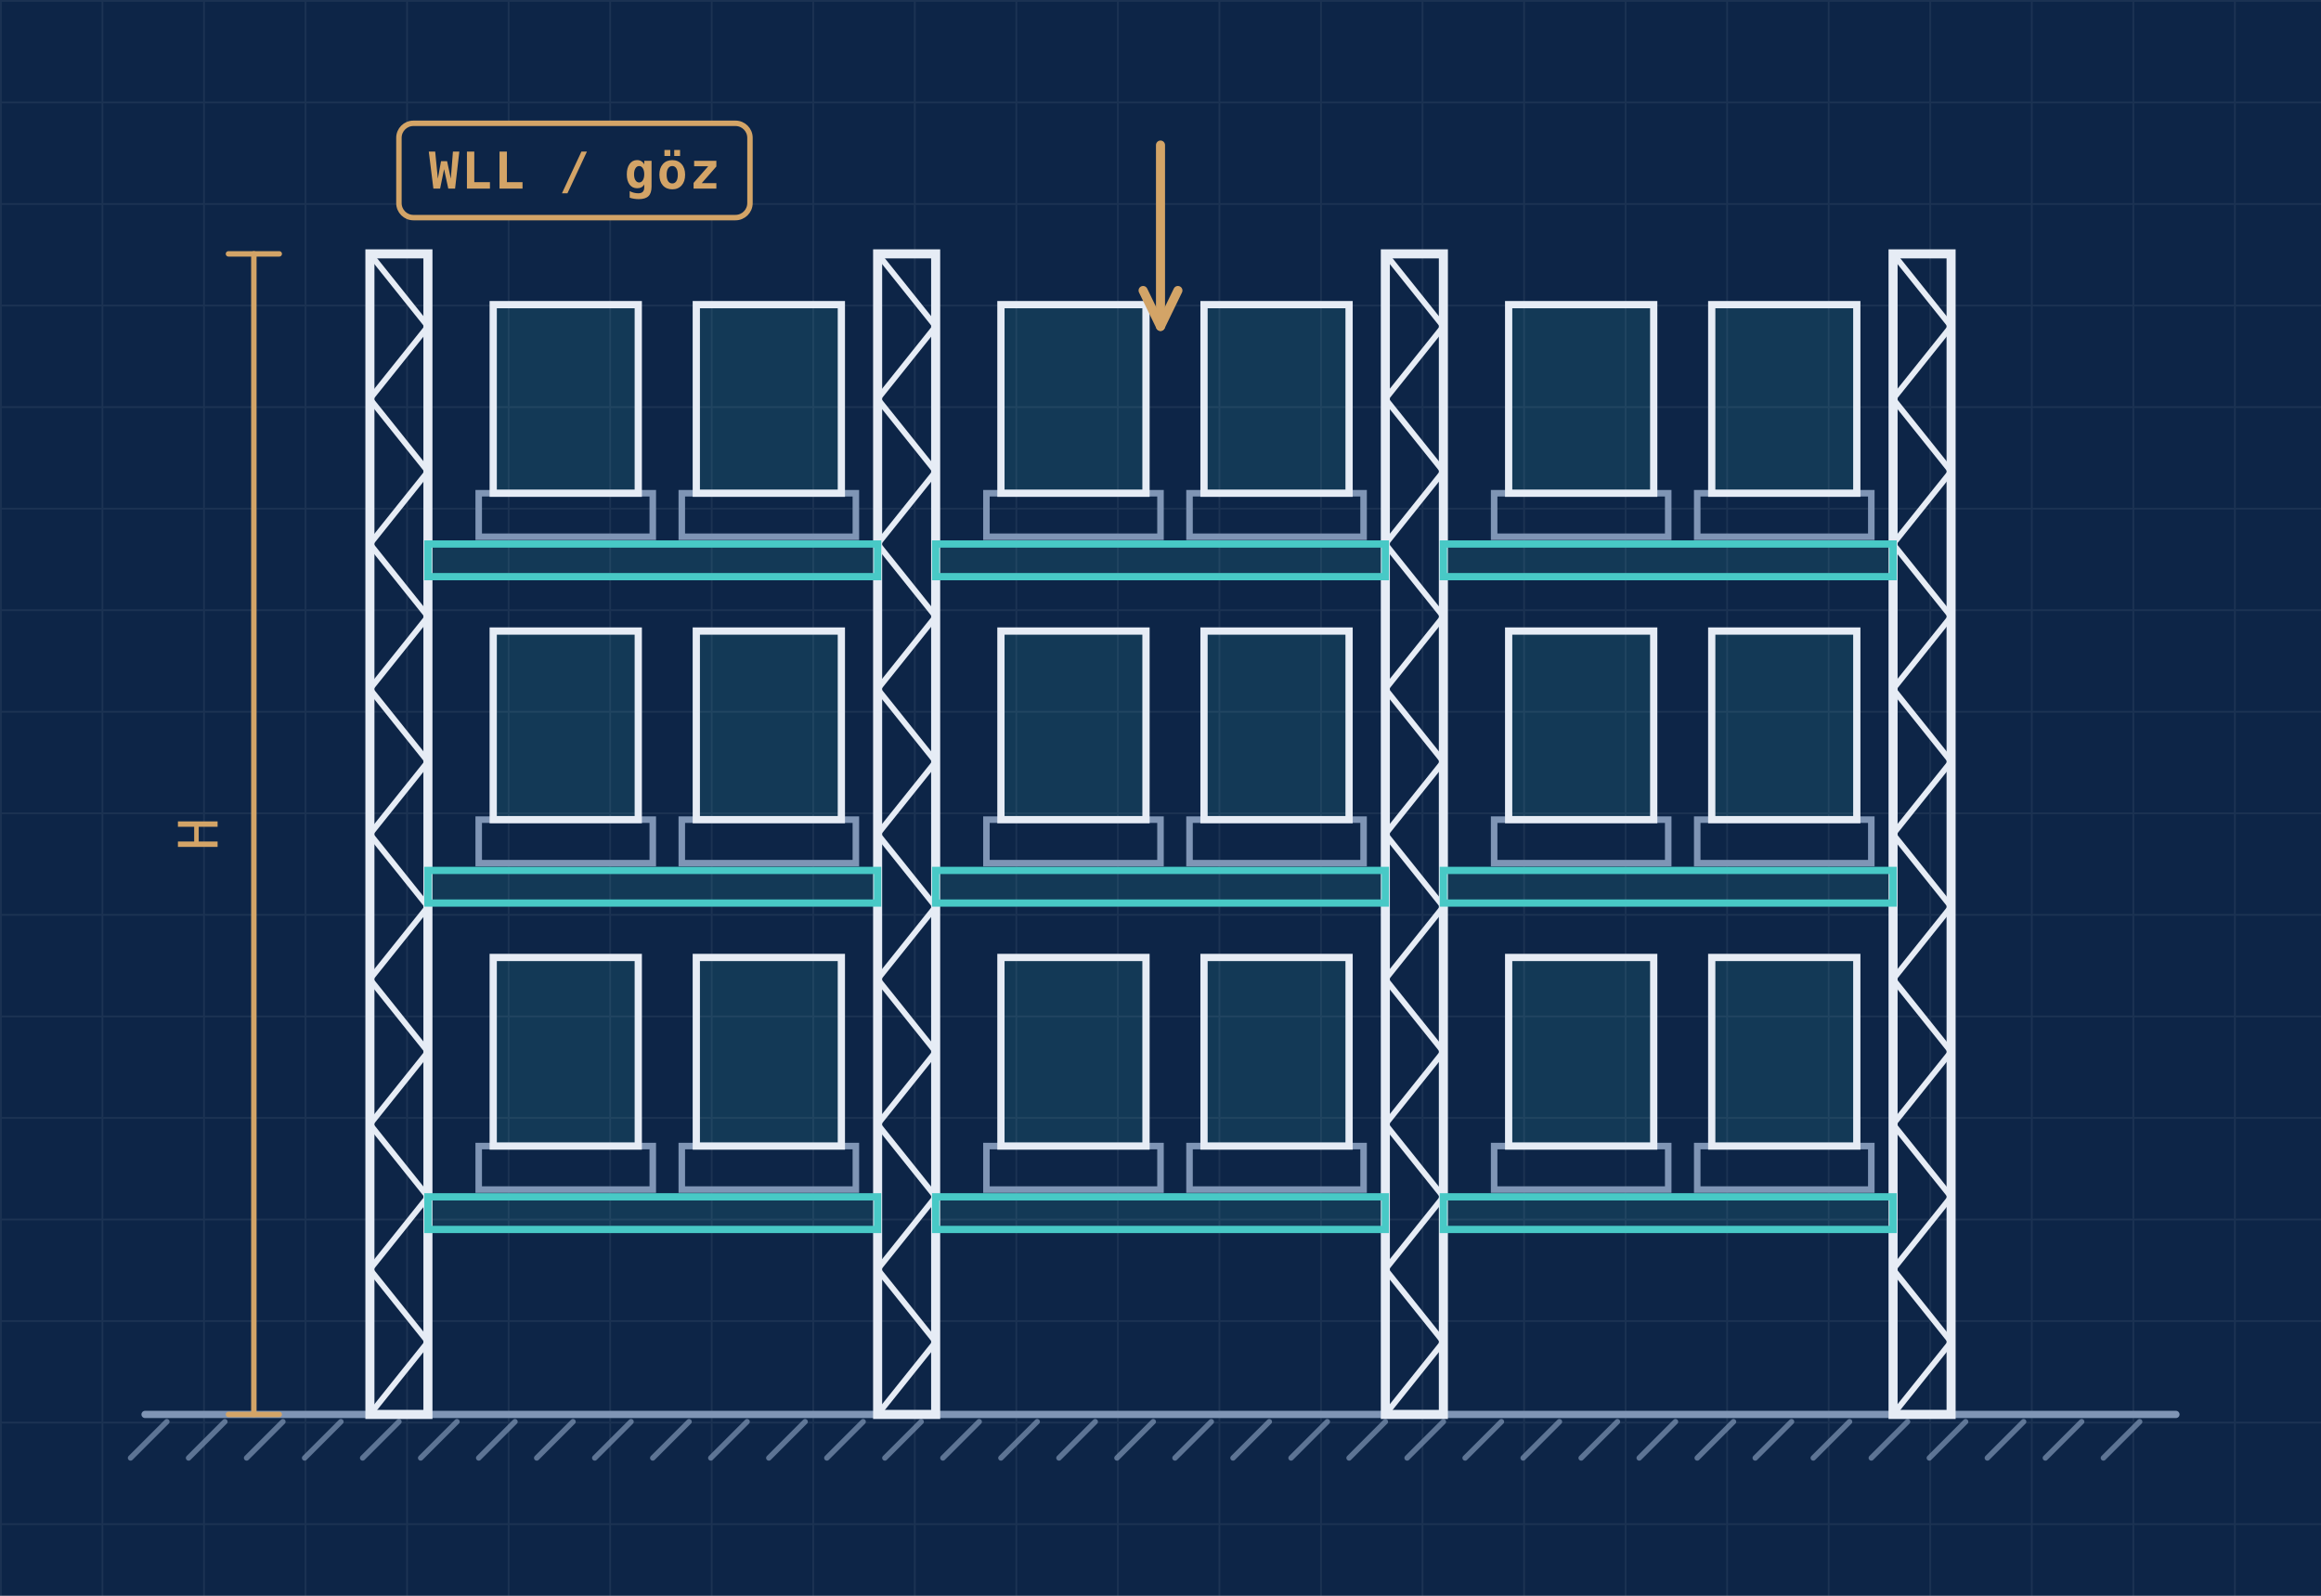
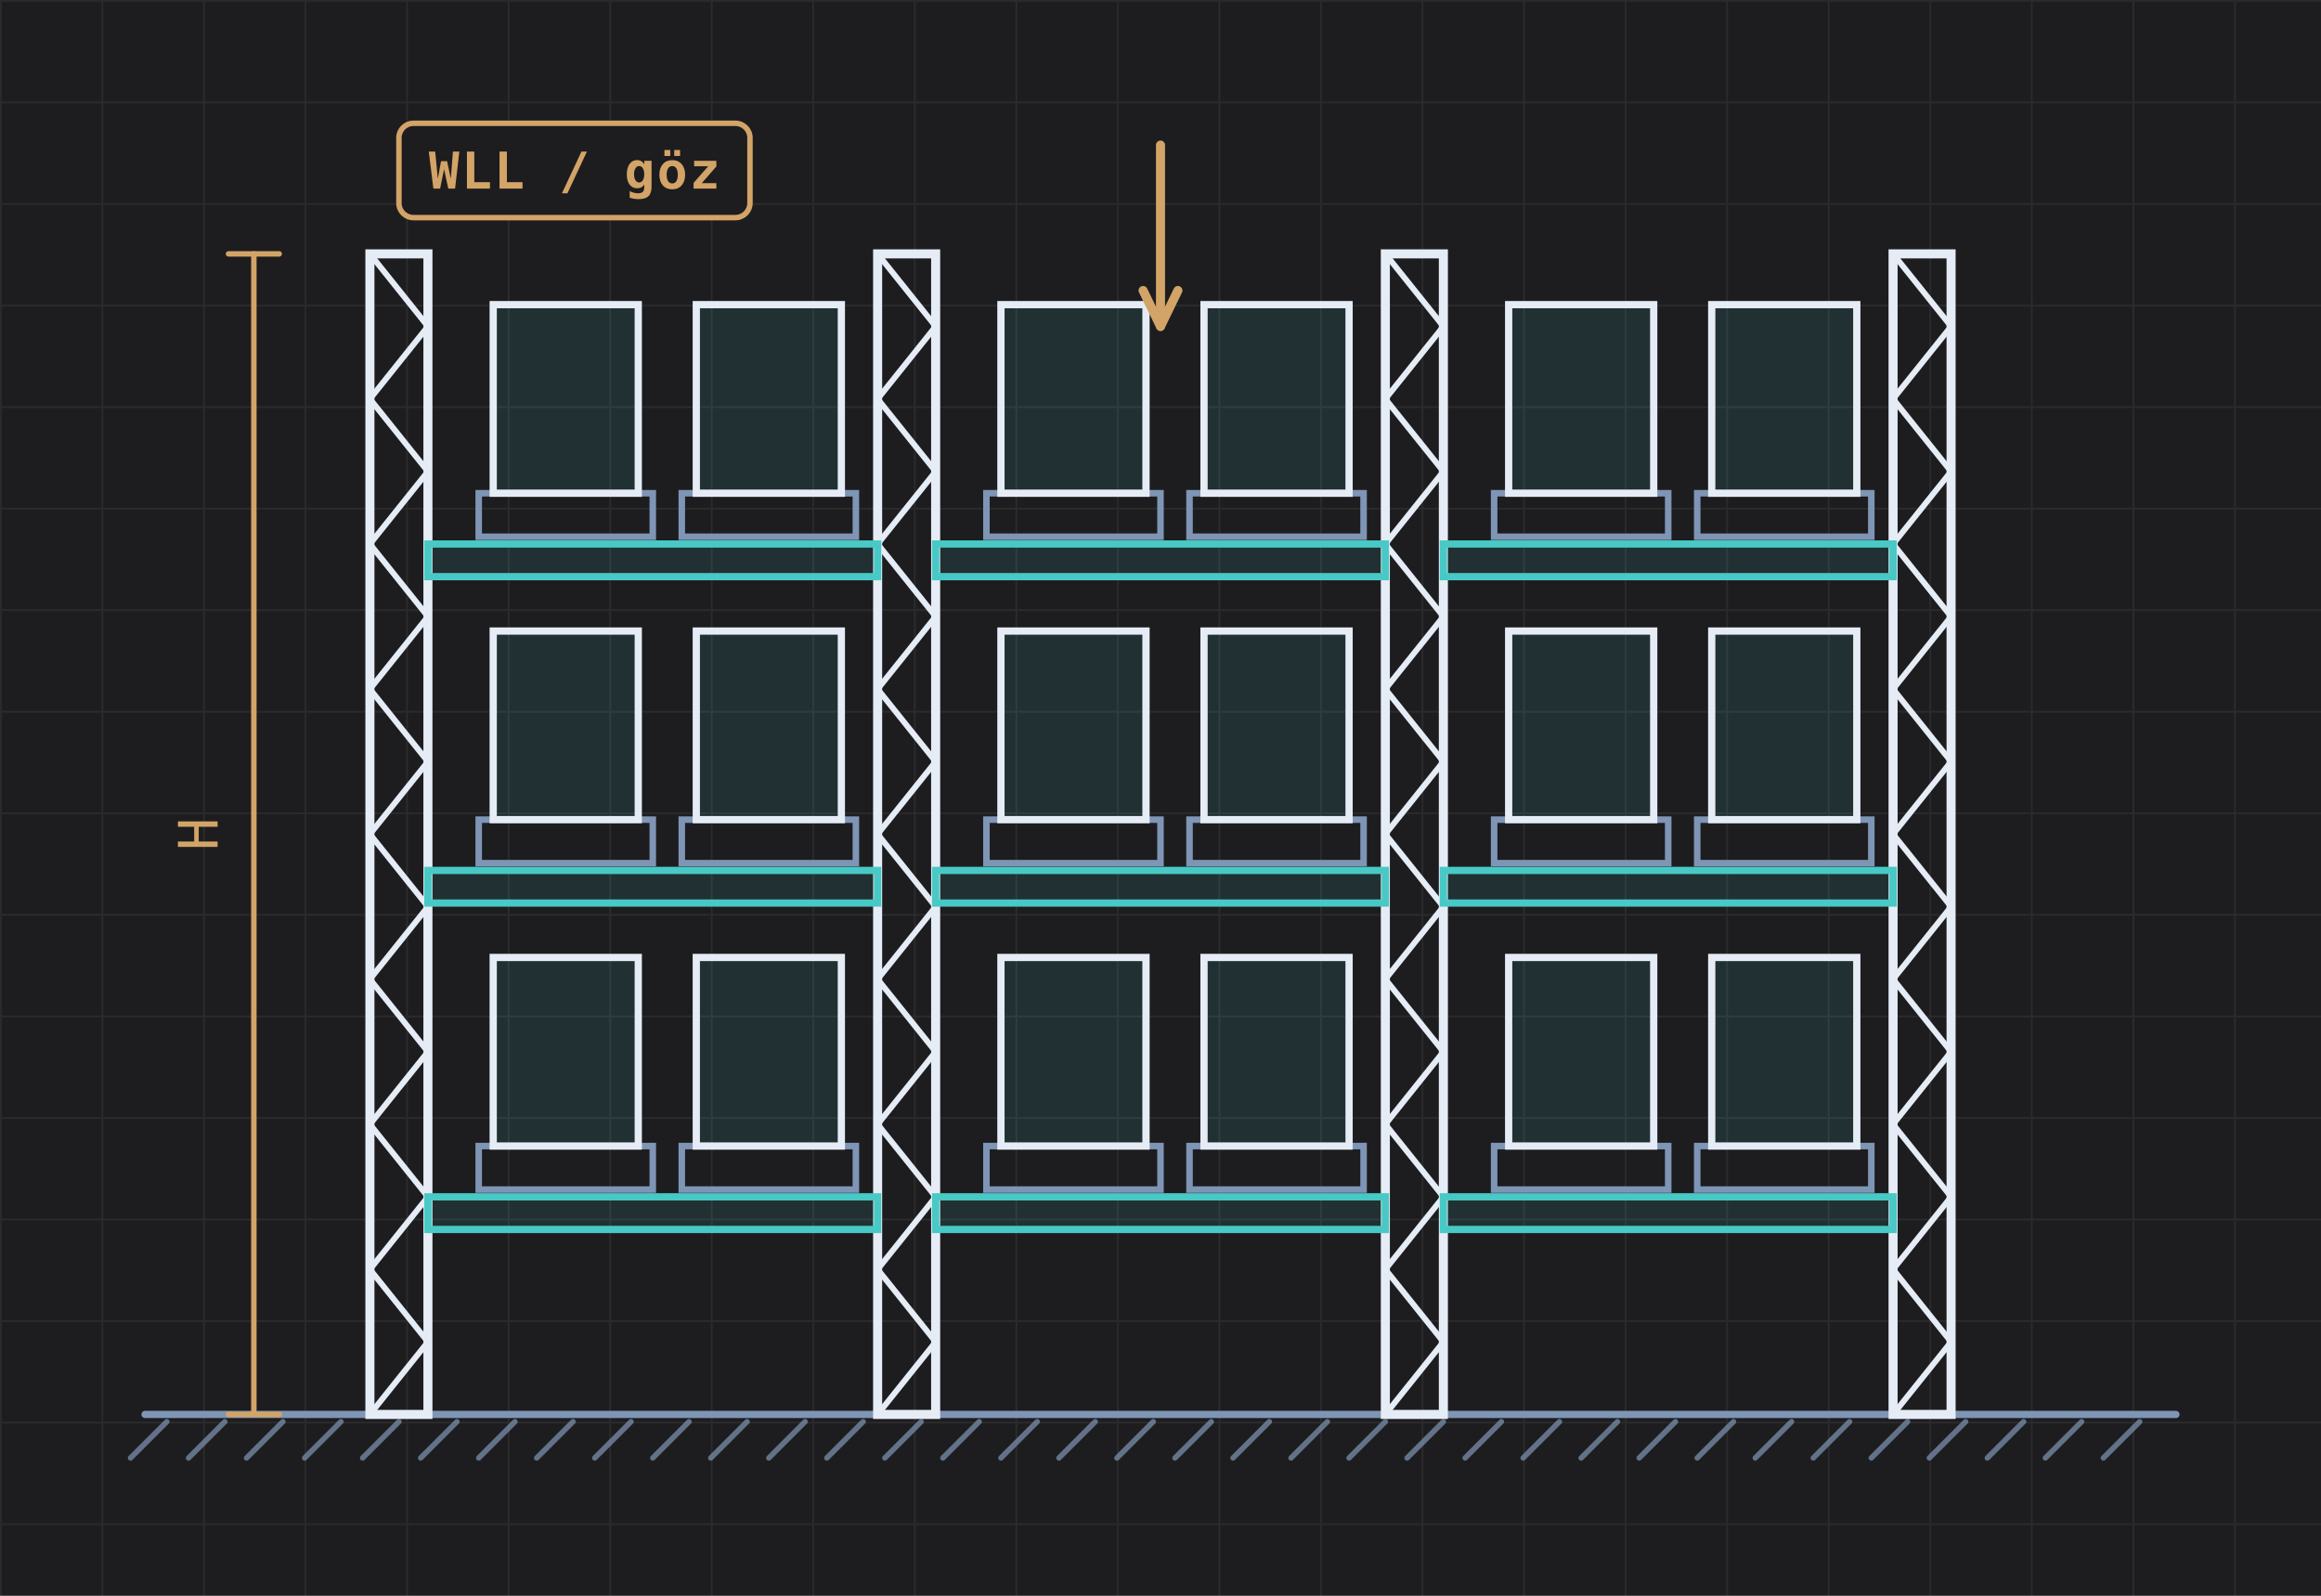
<svg xmlns="http://www.w3.org/2000/svg" viewBox="0 0 640 440" width="640" height="440" role="img" aria-label="Raf etiketi olmayan depolar: palet rafı ve göz yük kapasitesi çizimi">
  <defs>
    <pattern id="g" width="28" height="28" patternUnits="userSpaceOnUse">
      <path d="M28 0H0V28" fill="none" stroke="#ffffff" stroke-opacity=".06" />
    </pattern>
  </defs>
-   <rect width="640" height="440" fill="#0d2547" />
+   <rect width="640" height="440" fill="#1d1d1f" />
  <rect width="640" height="440" fill="url(#g)" />
  <g transform="translate(0,0)">
    <line x1="40" y1="390" x2="600" y2="390" stroke="#7f95b5" stroke-width="2" opacity="1" stroke-linecap="round" />
    <line x1="46" y1="392" x2="36" y2="402" stroke="#7f95b5" stroke-width="1.5" opacity="0.7" stroke-linecap="round" />
    <line x1="62" y1="392" x2="52" y2="402" stroke="#7f95b5" stroke-width="1.5" opacity="0.7" stroke-linecap="round" />
    <line x1="78" y1="392" x2="68" y2="402" stroke="#7f95b5" stroke-width="1.5" opacity="0.7" stroke-linecap="round" />
    <line x1="94" y1="392" x2="84" y2="402" stroke="#7f95b5" stroke-width="1.5" opacity="0.7" stroke-linecap="round" />
    <line x1="110" y1="392" x2="100" y2="402" stroke="#7f95b5" stroke-width="1.5" opacity="0.7" stroke-linecap="round" />
    <line x1="126" y1="392" x2="116" y2="402" stroke="#7f95b5" stroke-width="1.5" opacity="0.7" stroke-linecap="round" />
    <line x1="142" y1="392" x2="132" y2="402" stroke="#7f95b5" stroke-width="1.5" opacity="0.7" stroke-linecap="round" />
    <line x1="158" y1="392" x2="148" y2="402" stroke="#7f95b5" stroke-width="1.5" opacity="0.7" stroke-linecap="round" />
    <line x1="174" y1="392" x2="164" y2="402" stroke="#7f95b5" stroke-width="1.5" opacity="0.7" stroke-linecap="round" />
    <line x1="190" y1="392" x2="180" y2="402" stroke="#7f95b5" stroke-width="1.5" opacity="0.7" stroke-linecap="round" />
    <line x1="206" y1="392" x2="196" y2="402" stroke="#7f95b5" stroke-width="1.5" opacity="0.7" stroke-linecap="round" />
    <line x1="222" y1="392" x2="212" y2="402" stroke="#7f95b5" stroke-width="1.5" opacity="0.7" stroke-linecap="round" />
    <line x1="238" y1="392" x2="228" y2="402" stroke="#7f95b5" stroke-width="1.5" opacity="0.7" stroke-linecap="round" />
    <line x1="254" y1="392" x2="244" y2="402" stroke="#7f95b5" stroke-width="1.5" opacity="0.7" stroke-linecap="round" />
    <line x1="270" y1="392" x2="260" y2="402" stroke="#7f95b5" stroke-width="1.5" opacity="0.7" stroke-linecap="round" />
    <line x1="286" y1="392" x2="276" y2="402" stroke="#7f95b5" stroke-width="1.5" opacity="0.7" stroke-linecap="round" />
    <line x1="302" y1="392" x2="292" y2="402" stroke="#7f95b5" stroke-width="1.5" opacity="0.7" stroke-linecap="round" />
    <line x1="318" y1="392" x2="308" y2="402" stroke="#7f95b5" stroke-width="1.5" opacity="0.7" stroke-linecap="round" />
    <line x1="334" y1="392" x2="324" y2="402" stroke="#7f95b5" stroke-width="1.5" opacity="0.7" stroke-linecap="round" />
    <line x1="350" y1="392" x2="340" y2="402" stroke="#7f95b5" stroke-width="1.5" opacity="0.7" stroke-linecap="round" />
    <line x1="366" y1="392" x2="356" y2="402" stroke="#7f95b5" stroke-width="1.5" opacity="0.7" stroke-linecap="round" />
    <line x1="382" y1="392" x2="372" y2="402" stroke="#7f95b5" stroke-width="1.5" opacity="0.7" stroke-linecap="round" />
    <line x1="398" y1="392" x2="388" y2="402" stroke="#7f95b5" stroke-width="1.5" opacity="0.7" stroke-linecap="round" />
    <line x1="414" y1="392" x2="404" y2="402" stroke="#7f95b5" stroke-width="1.5" opacity="0.7" stroke-linecap="round" />
    <line x1="430" y1="392" x2="420" y2="402" stroke="#7f95b5" stroke-width="1.5" opacity="0.7" stroke-linecap="round" />
    <line x1="446" y1="392" x2="436" y2="402" stroke="#7f95b5" stroke-width="1.5" opacity="0.7" stroke-linecap="round" />
    <line x1="462" y1="392" x2="452" y2="402" stroke="#7f95b5" stroke-width="1.5" opacity="0.7" stroke-linecap="round" />
    <line x1="478" y1="392" x2="468" y2="402" stroke="#7f95b5" stroke-width="1.5" opacity="0.7" stroke-linecap="round" />
    <line x1="494" y1="392" x2="484" y2="402" stroke="#7f95b5" stroke-width="1.5" opacity="0.7" stroke-linecap="round" />
    <line x1="510" y1="392" x2="500" y2="402" stroke="#7f95b5" stroke-width="1.5" opacity="0.7" stroke-linecap="round" />
    <line x1="526" y1="392" x2="516" y2="402" stroke="#7f95b5" stroke-width="1.5" opacity="0.7" stroke-linecap="round" />
    <line x1="542" y1="392" x2="532" y2="402" stroke="#7f95b5" stroke-width="1.5" opacity="0.7" stroke-linecap="round" />
    <line x1="558" y1="392" x2="548" y2="402" stroke="#7f95b5" stroke-width="1.5" opacity="0.7" stroke-linecap="round" />
    <line x1="574" y1="392" x2="564" y2="402" stroke="#7f95b5" stroke-width="1.5" opacity="0.7" stroke-linecap="round" />
    <line x1="590" y1="392" x2="580" y2="402" stroke="#7f95b5" stroke-width="1.5" opacity="0.7" stroke-linecap="round" />
    <rect x="102" y="70" width="16" height="320" rx="0" stroke="#e6ecf5" stroke-width="2.5" fill="none" opacity="1" />
    <line x1="102" y1="70.0" x2="118" y2="90.0" stroke="#e6ecf5" stroke-width="1.6" opacity="1" stroke-linecap="round" />
    <line x1="118" y1="90.0" x2="102" y2="110.0" stroke="#e6ecf5" stroke-width="1.6" opacity="1" stroke-linecap="round" />
    <line x1="102" y1="110.0" x2="118" y2="130.0" stroke="#e6ecf5" stroke-width="1.6" opacity="1" stroke-linecap="round" />
    <line x1="118" y1="130.0" x2="102" y2="150.0" stroke="#e6ecf5" stroke-width="1.6" opacity="1" stroke-linecap="round" />
    <line x1="102" y1="150.0" x2="118" y2="170.0" stroke="#e6ecf5" stroke-width="1.6" opacity="1" stroke-linecap="round" />
    <line x1="118" y1="170.0" x2="102" y2="190.0" stroke="#e6ecf5" stroke-width="1.6" opacity="1" stroke-linecap="round" />
    <line x1="102" y1="190.0" x2="118" y2="210.0" stroke="#e6ecf5" stroke-width="1.6" opacity="1" stroke-linecap="round" />
    <line x1="118" y1="210.0" x2="102" y2="230.0" stroke="#e6ecf5" stroke-width="1.6" opacity="1" stroke-linecap="round" />
    <line x1="102" y1="230.0" x2="118" y2="250.0" stroke="#e6ecf5" stroke-width="1.6" opacity="1" stroke-linecap="round" />
    <line x1="118" y1="250.0" x2="102" y2="270.0" stroke="#e6ecf5" stroke-width="1.6" opacity="1" stroke-linecap="round" />
    <line x1="102" y1="270.0" x2="118" y2="290.0" stroke="#e6ecf5" stroke-width="1.6" opacity="1" stroke-linecap="round" />
    <line x1="118" y1="290.0" x2="102" y2="310.0" stroke="#e6ecf5" stroke-width="1.6" opacity="1" stroke-linecap="round" />
    <line x1="102" y1="310.0" x2="118" y2="330.0" stroke="#e6ecf5" stroke-width="1.6" opacity="1" stroke-linecap="round" />
    <line x1="118" y1="330.0" x2="102" y2="350.0" stroke="#e6ecf5" stroke-width="1.6" opacity="1" stroke-linecap="round" />
    <line x1="102" y1="350.0" x2="118" y2="370.0" stroke="#e6ecf5" stroke-width="1.6" opacity="1" stroke-linecap="round" />
    <line x1="118" y1="370.0" x2="102" y2="390.0" stroke="#e6ecf5" stroke-width="1.6" opacity="1" stroke-linecap="round" />
    <rect x="242" y="70" width="16" height="320" rx="0" stroke="#e6ecf5" stroke-width="2.5" fill="none" opacity="1" />
    <line x1="242" y1="70.0" x2="258" y2="90.0" stroke="#e6ecf5" stroke-width="1.6" opacity="1" stroke-linecap="round" />
    <line x1="258" y1="90.0" x2="242" y2="110.0" stroke="#e6ecf5" stroke-width="1.6" opacity="1" stroke-linecap="round" />
    <line x1="242" y1="110.0" x2="258" y2="130.0" stroke="#e6ecf5" stroke-width="1.6" opacity="1" stroke-linecap="round" />
    <line x1="258" y1="130.0" x2="242" y2="150.0" stroke="#e6ecf5" stroke-width="1.6" opacity="1" stroke-linecap="round" />
    <line x1="242" y1="150.0" x2="258" y2="170.0" stroke="#e6ecf5" stroke-width="1.6" opacity="1" stroke-linecap="round" />
    <line x1="258" y1="170.0" x2="242" y2="190.0" stroke="#e6ecf5" stroke-width="1.6" opacity="1" stroke-linecap="round" />
    <line x1="242" y1="190.0" x2="258" y2="210.0" stroke="#e6ecf5" stroke-width="1.6" opacity="1" stroke-linecap="round" />
    <line x1="258" y1="210.0" x2="242" y2="230.0" stroke="#e6ecf5" stroke-width="1.6" opacity="1" stroke-linecap="round" />
    <line x1="242" y1="230.0" x2="258" y2="250.0" stroke="#e6ecf5" stroke-width="1.6" opacity="1" stroke-linecap="round" />
    <line x1="258" y1="250.0" x2="242" y2="270.0" stroke="#e6ecf5" stroke-width="1.6" opacity="1" stroke-linecap="round" />
    <line x1="242" y1="270.0" x2="258" y2="290.0" stroke="#e6ecf5" stroke-width="1.6" opacity="1" stroke-linecap="round" />
    <line x1="258" y1="290.0" x2="242" y2="310.0" stroke="#e6ecf5" stroke-width="1.6" opacity="1" stroke-linecap="round" />
    <line x1="242" y1="310.0" x2="258" y2="330.0" stroke="#e6ecf5" stroke-width="1.6" opacity="1" stroke-linecap="round" />
    <line x1="258" y1="330.0" x2="242" y2="350.0" stroke="#e6ecf5" stroke-width="1.6" opacity="1" stroke-linecap="round" />
    <line x1="242" y1="350.0" x2="258" y2="370.0" stroke="#e6ecf5" stroke-width="1.6" opacity="1" stroke-linecap="round" />
    <line x1="258" y1="370.0" x2="242" y2="390.0" stroke="#e6ecf5" stroke-width="1.6" opacity="1" stroke-linecap="round" />
    <rect x="382" y="70" width="16" height="320" rx="0" stroke="#e6ecf5" stroke-width="2.5" fill="none" opacity="1" />
    <line x1="382" y1="70.0" x2="398" y2="90.0" stroke="#e6ecf5" stroke-width="1.6" opacity="1" stroke-linecap="round" />
    <line x1="398" y1="90.0" x2="382" y2="110.0" stroke="#e6ecf5" stroke-width="1.6" opacity="1" stroke-linecap="round" />
    <line x1="382" y1="110.0" x2="398" y2="130.0" stroke="#e6ecf5" stroke-width="1.6" opacity="1" stroke-linecap="round" />
    <line x1="398" y1="130.0" x2="382" y2="150.0" stroke="#e6ecf5" stroke-width="1.6" opacity="1" stroke-linecap="round" />
    <line x1="382" y1="150.0" x2="398" y2="170.0" stroke="#e6ecf5" stroke-width="1.6" opacity="1" stroke-linecap="round" />
    <line x1="398" y1="170.0" x2="382" y2="190.0" stroke="#e6ecf5" stroke-width="1.6" opacity="1" stroke-linecap="round" />
    <line x1="382" y1="190.0" x2="398" y2="210.0" stroke="#e6ecf5" stroke-width="1.6" opacity="1" stroke-linecap="round" />
    <line x1="398" y1="210.0" x2="382" y2="230.0" stroke="#e6ecf5" stroke-width="1.6" opacity="1" stroke-linecap="round" />
    <line x1="382" y1="230.0" x2="398" y2="250.0" stroke="#e6ecf5" stroke-width="1.6" opacity="1" stroke-linecap="round" />
    <line x1="398" y1="250.0" x2="382" y2="270.0" stroke="#e6ecf5" stroke-width="1.6" opacity="1" stroke-linecap="round" />
    <line x1="382" y1="270.0" x2="398" y2="290.0" stroke="#e6ecf5" stroke-width="1.6" opacity="1" stroke-linecap="round" />
    <line x1="398" y1="290.0" x2="382" y2="310.0" stroke="#e6ecf5" stroke-width="1.6" opacity="1" stroke-linecap="round" />
    <line x1="382" y1="310.0" x2="398" y2="330.0" stroke="#e6ecf5" stroke-width="1.6" opacity="1" stroke-linecap="round" />
    <line x1="398" y1="330.0" x2="382" y2="350.0" stroke="#e6ecf5" stroke-width="1.6" opacity="1" stroke-linecap="round" />
    <line x1="382" y1="350.0" x2="398" y2="370.0" stroke="#e6ecf5" stroke-width="1.6" opacity="1" stroke-linecap="round" />
    <line x1="398" y1="370.0" x2="382" y2="390.0" stroke="#e6ecf5" stroke-width="1.6" opacity="1" stroke-linecap="round" />
    <rect x="522" y="70" width="16" height="320" rx="0" stroke="#e6ecf5" stroke-width="2.5" fill="none" opacity="1" />
    <line x1="522" y1="70.0" x2="538" y2="90.0" stroke="#e6ecf5" stroke-width="1.6" opacity="1" stroke-linecap="round" />
    <line x1="538" y1="90.0" x2="522" y2="110.0" stroke="#e6ecf5" stroke-width="1.6" opacity="1" stroke-linecap="round" />
    <line x1="522" y1="110.0" x2="538" y2="130.0" stroke="#e6ecf5" stroke-width="1.6" opacity="1" stroke-linecap="round" />
    <line x1="538" y1="130.0" x2="522" y2="150.0" stroke="#e6ecf5" stroke-width="1.6" opacity="1" stroke-linecap="round" />
    <line x1="522" y1="150.0" x2="538" y2="170.0" stroke="#e6ecf5" stroke-width="1.6" opacity="1" stroke-linecap="round" />
    <line x1="538" y1="170.0" x2="522" y2="190.0" stroke="#e6ecf5" stroke-width="1.6" opacity="1" stroke-linecap="round" />
    <line x1="522" y1="190.0" x2="538" y2="210.0" stroke="#e6ecf5" stroke-width="1.6" opacity="1" stroke-linecap="round" />
    <line x1="538" y1="210.0" x2="522" y2="230.0" stroke="#e6ecf5" stroke-width="1.6" opacity="1" stroke-linecap="round" />
    <line x1="522" y1="230.0" x2="538" y2="250.0" stroke="#e6ecf5" stroke-width="1.6" opacity="1" stroke-linecap="round" />
    <line x1="538" y1="250.0" x2="522" y2="270.0" stroke="#e6ecf5" stroke-width="1.6" opacity="1" stroke-linecap="round" />
    <line x1="522" y1="270.0" x2="538" y2="290.0" stroke="#e6ecf5" stroke-width="1.6" opacity="1" stroke-linecap="round" />
    <line x1="538" y1="290.0" x2="522" y2="310.0" stroke="#e6ecf5" stroke-width="1.6" opacity="1" stroke-linecap="round" />
    <line x1="522" y1="310.0" x2="538" y2="330.0" stroke="#e6ecf5" stroke-width="1.6" opacity="1" stroke-linecap="round" />
    <line x1="538" y1="330.0" x2="522" y2="350.0" stroke="#e6ecf5" stroke-width="1.6" opacity="1" stroke-linecap="round" />
    <line x1="522" y1="350.0" x2="538" y2="370.0" stroke="#e6ecf5" stroke-width="1.6" opacity="1" stroke-linecap="round" />
    <line x1="538" y1="370.0" x2="522" y2="390.0" stroke="#e6ecf5" stroke-width="1.6" opacity="1" stroke-linecap="round" />
    <rect x="118" y="150" width="124" height="9" rx="0" stroke="#48c9c6" stroke-width="2" fill="#48c9c61f" opacity="1" />
    <rect x="258" y="150" width="124" height="9" rx="0" stroke="#48c9c6" stroke-width="2" fill="#48c9c61f" opacity="1" />
    <rect x="398" y="150" width="124" height="9" rx="0" stroke="#48c9c6" stroke-width="2" fill="#48c9c61f" opacity="1" />
    <rect x="118" y="240" width="124" height="9" rx="0" stroke="#48c9c6" stroke-width="2" fill="#48c9c61f" opacity="1" />
    <rect x="258" y="240" width="124" height="9" rx="0" stroke="#48c9c6" stroke-width="2" fill="#48c9c61f" opacity="1" />
    <rect x="398" y="240" width="124" height="9" rx="0" stroke="#48c9c6" stroke-width="2" fill="#48c9c61f" opacity="1" />
    <rect x="118" y="330" width="124" height="9" rx="0" stroke="#48c9c6" stroke-width="2" fill="#48c9c61f" opacity="1" />
    <rect x="258" y="330" width="124" height="9" rx="0" stroke="#48c9c6" stroke-width="2" fill="#48c9c61f" opacity="1" />
    <rect x="398" y="330" width="124" height="9" rx="0" stroke="#48c9c6" stroke-width="2" fill="#48c9c61f" opacity="1" />
    <rect x="132" y="136" width="48" height="12" rx="0" stroke="#7f95b5" stroke-width="1.8" fill="none" opacity="1" />
    <rect x="136" y="84" width="40" height="52" rx="0" stroke="#e6ecf5" stroke-width="2" fill="#48c9c61f" opacity="1" />
    <rect x="188" y="136" width="48" height="12" rx="0" stroke="#7f95b5" stroke-width="1.8" fill="none" opacity="1" />
    <rect x="192" y="84" width="40" height="52" rx="0" stroke="#e6ecf5" stroke-width="2" fill="#48c9c61f" opacity="1" />
    <rect x="272" y="136" width="48" height="12" rx="0" stroke="#7f95b5" stroke-width="1.8" fill="none" opacity="1" />
    <rect x="276" y="84" width="40" height="52" rx="0" stroke="#e6ecf5" stroke-width="2" fill="#48c9c61f" opacity="1" />
    <rect x="328" y="136" width="48" height="12" rx="0" stroke="#7f95b5" stroke-width="1.8" fill="none" opacity="1" />
    <rect x="332" y="84" width="40" height="52" rx="0" stroke="#e6ecf5" stroke-width="2" fill="#48c9c61f" opacity="1" />
    <rect x="412" y="136" width="48" height="12" rx="0" stroke="#7f95b5" stroke-width="1.8" fill="none" opacity="1" />
    <rect x="416" y="84" width="40" height="52" rx="0" stroke="#e6ecf5" stroke-width="2" fill="#48c9c61f" opacity="1" />
    <rect x="468" y="136" width="48" height="12" rx="0" stroke="#7f95b5" stroke-width="1.8" fill="none" opacity="1" />
    <rect x="472" y="84" width="40" height="52" rx="0" stroke="#e6ecf5" stroke-width="2" fill="#48c9c61f" opacity="1" />
    <rect x="132" y="226" width="48" height="12" rx="0" stroke="#7f95b5" stroke-width="1.8" fill="none" opacity="1" />
    <rect x="136" y="174" width="40" height="52" rx="0" stroke="#e6ecf5" stroke-width="2" fill="#48c9c61f" opacity="1" />
    <rect x="188" y="226" width="48" height="12" rx="0" stroke="#7f95b5" stroke-width="1.8" fill="none" opacity="1" />
    <rect x="192" y="174" width="40" height="52" rx="0" stroke="#e6ecf5" stroke-width="2" fill="#48c9c61f" opacity="1" />
    <rect x="272" y="226" width="48" height="12" rx="0" stroke="#7f95b5" stroke-width="1.8" fill="none" opacity="1" />
    <rect x="276" y="174" width="40" height="52" rx="0" stroke="#e6ecf5" stroke-width="2" fill="#48c9c61f" opacity="1" />
    <rect x="328" y="226" width="48" height="12" rx="0" stroke="#7f95b5" stroke-width="1.8" fill="none" opacity="1" />
    <rect x="332" y="174" width="40" height="52" rx="0" stroke="#e6ecf5" stroke-width="2" fill="#48c9c61f" opacity="1" />
    <rect x="412" y="226" width="48" height="12" rx="0" stroke="#7f95b5" stroke-width="1.8" fill="none" opacity="1" />
    <rect x="416" y="174" width="40" height="52" rx="0" stroke="#e6ecf5" stroke-width="2" fill="#48c9c61f" opacity="1" />
    <rect x="468" y="226" width="48" height="12" rx="0" stroke="#7f95b5" stroke-width="1.8" fill="none" opacity="1" />
    <rect x="472" y="174" width="40" height="52" rx="0" stroke="#e6ecf5" stroke-width="2" fill="#48c9c61f" opacity="1" />
    <rect x="132" y="316" width="48" height="12" rx="0" stroke="#7f95b5" stroke-width="1.8" fill="none" opacity="1" />
    <rect x="136" y="264" width="40" height="52" rx="0" stroke="#e6ecf5" stroke-width="2" fill="#48c9c61f" opacity="1" />
    <rect x="188" y="316" width="48" height="12" rx="0" stroke="#7f95b5" stroke-width="1.8" fill="none" opacity="1" />
    <rect x="192" y="264" width="40" height="52" rx="0" stroke="#e6ecf5" stroke-width="2" fill="#48c9c61f" opacity="1" />
    <rect x="272" y="316" width="48" height="12" rx="0" stroke="#7f95b5" stroke-width="1.8" fill="none" opacity="1" />
    <rect x="276" y="264" width="40" height="52" rx="0" stroke="#e6ecf5" stroke-width="2" fill="#48c9c61f" opacity="1" />
    <rect x="328" y="316" width="48" height="12" rx="0" stroke="#7f95b5" stroke-width="1.8" fill="none" opacity="1" />
    <rect x="332" y="264" width="40" height="52" rx="0" stroke="#e6ecf5" stroke-width="2" fill="#48c9c61f" opacity="1" />
    <rect x="412" y="316" width="48" height="12" rx="0" stroke="#7f95b5" stroke-width="1.8" fill="none" opacity="1" />
    <rect x="416" y="264" width="40" height="52" rx="0" stroke="#e6ecf5" stroke-width="2" fill="#48c9c61f" opacity="1" />
    <rect x="468" y="316" width="48" height="12" rx="0" stroke="#7f95b5" stroke-width="1.8" fill="none" opacity="1" />
    <rect x="472" y="264" width="40" height="52" rx="0" stroke="#e6ecf5" stroke-width="2" fill="#48c9c61f" opacity="1" />
-     <rect x="110" y="34" width="96.8" height="26" rx="4" stroke="#d3a467" stroke-width="1.5" fill="#0d2547" opacity="1" />
+     <rect x="110" y="34" width="96.8" height="26" rx="4" stroke="#d3a467" stroke-width="1.5" fill="#1d1d1f" opacity="1" />
    <text x="158.4" y="52" font-size="14" fill="#d3a467" text-anchor="middle" font-weight="600" font-family="'DejaVu Sans Mono',Menlo,monospace" letter-spacing=".04em">WLL / göz</text>
    <line x1="70" y1="70" x2="70" y2="390" stroke="#d3a467" stroke-width="1.5" opacity="1" stroke-linecap="round" />
    <line x1="63" y1="70" x2="77" y2="70" stroke="#d3a467" stroke-width="1.5" opacity="1" stroke-linecap="round" />
    <line x1="63" y1="390" x2="77" y2="390" stroke="#d3a467" stroke-width="1.5" opacity="1" stroke-linecap="round" />
    <text x="60" y="230.0" font-size="15" fill="#d3a467" text-anchor="middle" font-family="'DejaVu Sans Mono',monospace" transform="rotate(-90 60 230.0)">H</text>
    <line x1="320" y1="40" x2="320" y2="90" stroke="#d3a467" stroke-width="2.5" opacity="1" stroke-linecap="round" />
    <path d="M315.2 80.1 L320 90 L324.8 80.1" stroke="#d3a467" stroke-width="2.5" fill="none" opacity="1" stroke-linecap="round" stroke-linejoin="round" />
  </g>
</svg>
